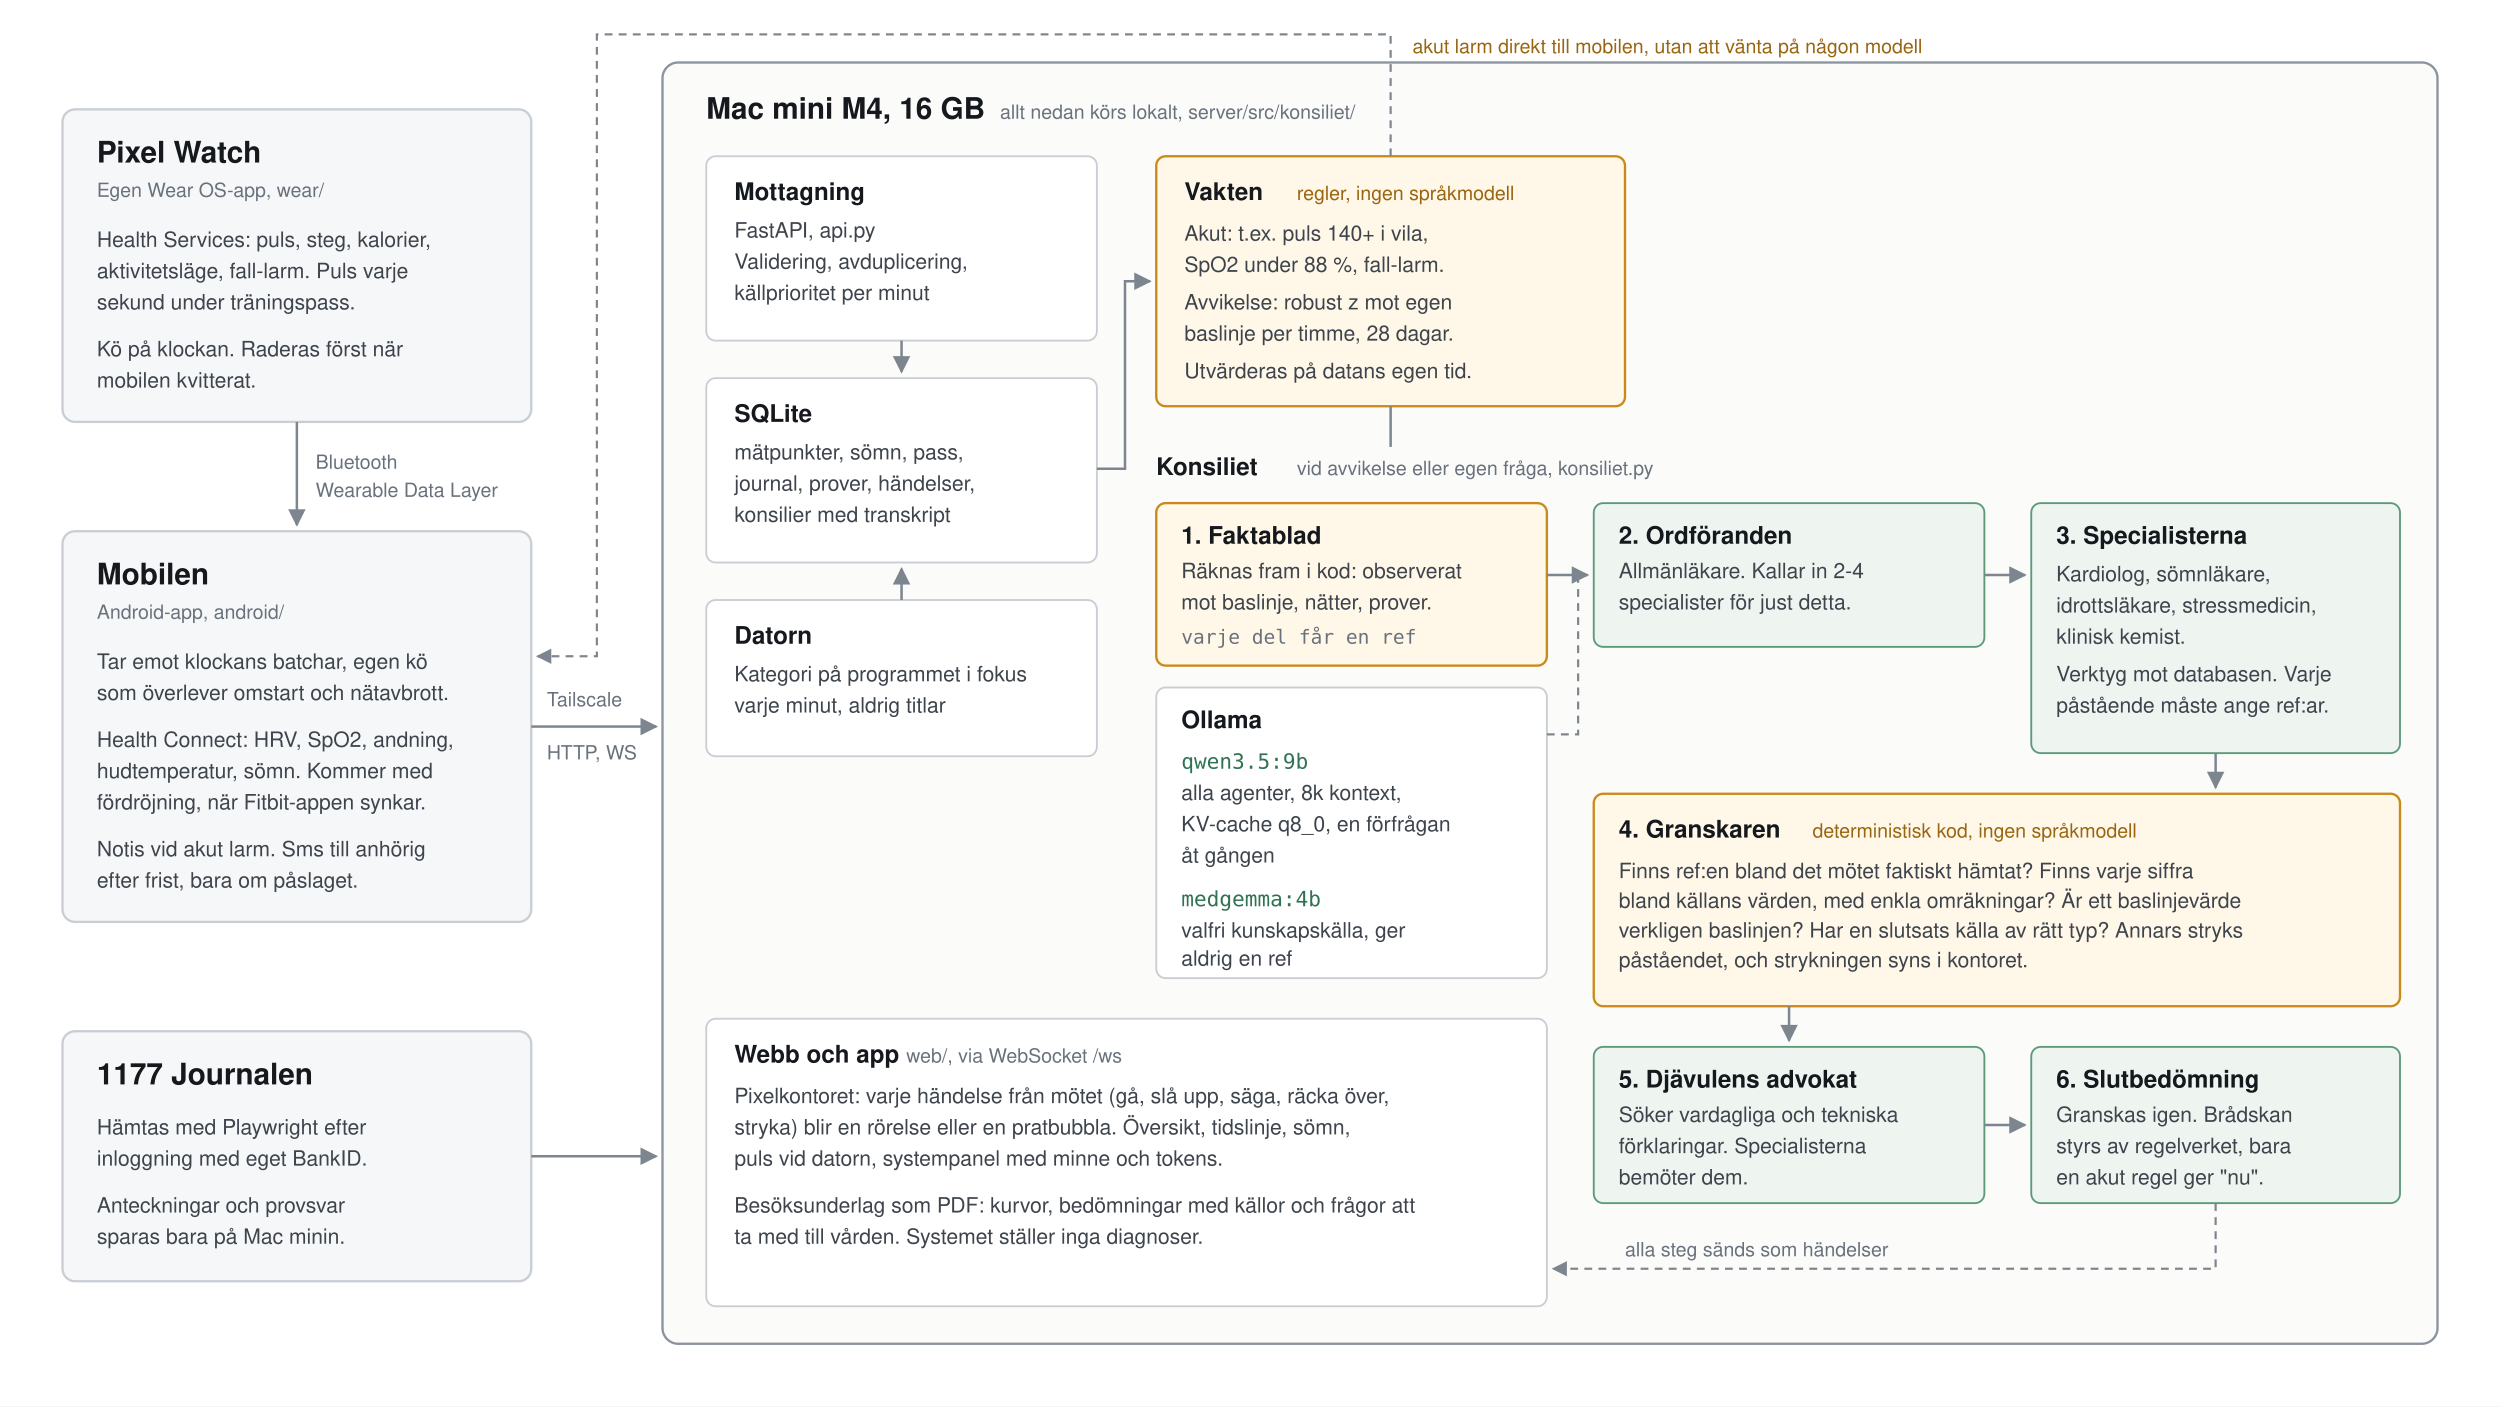
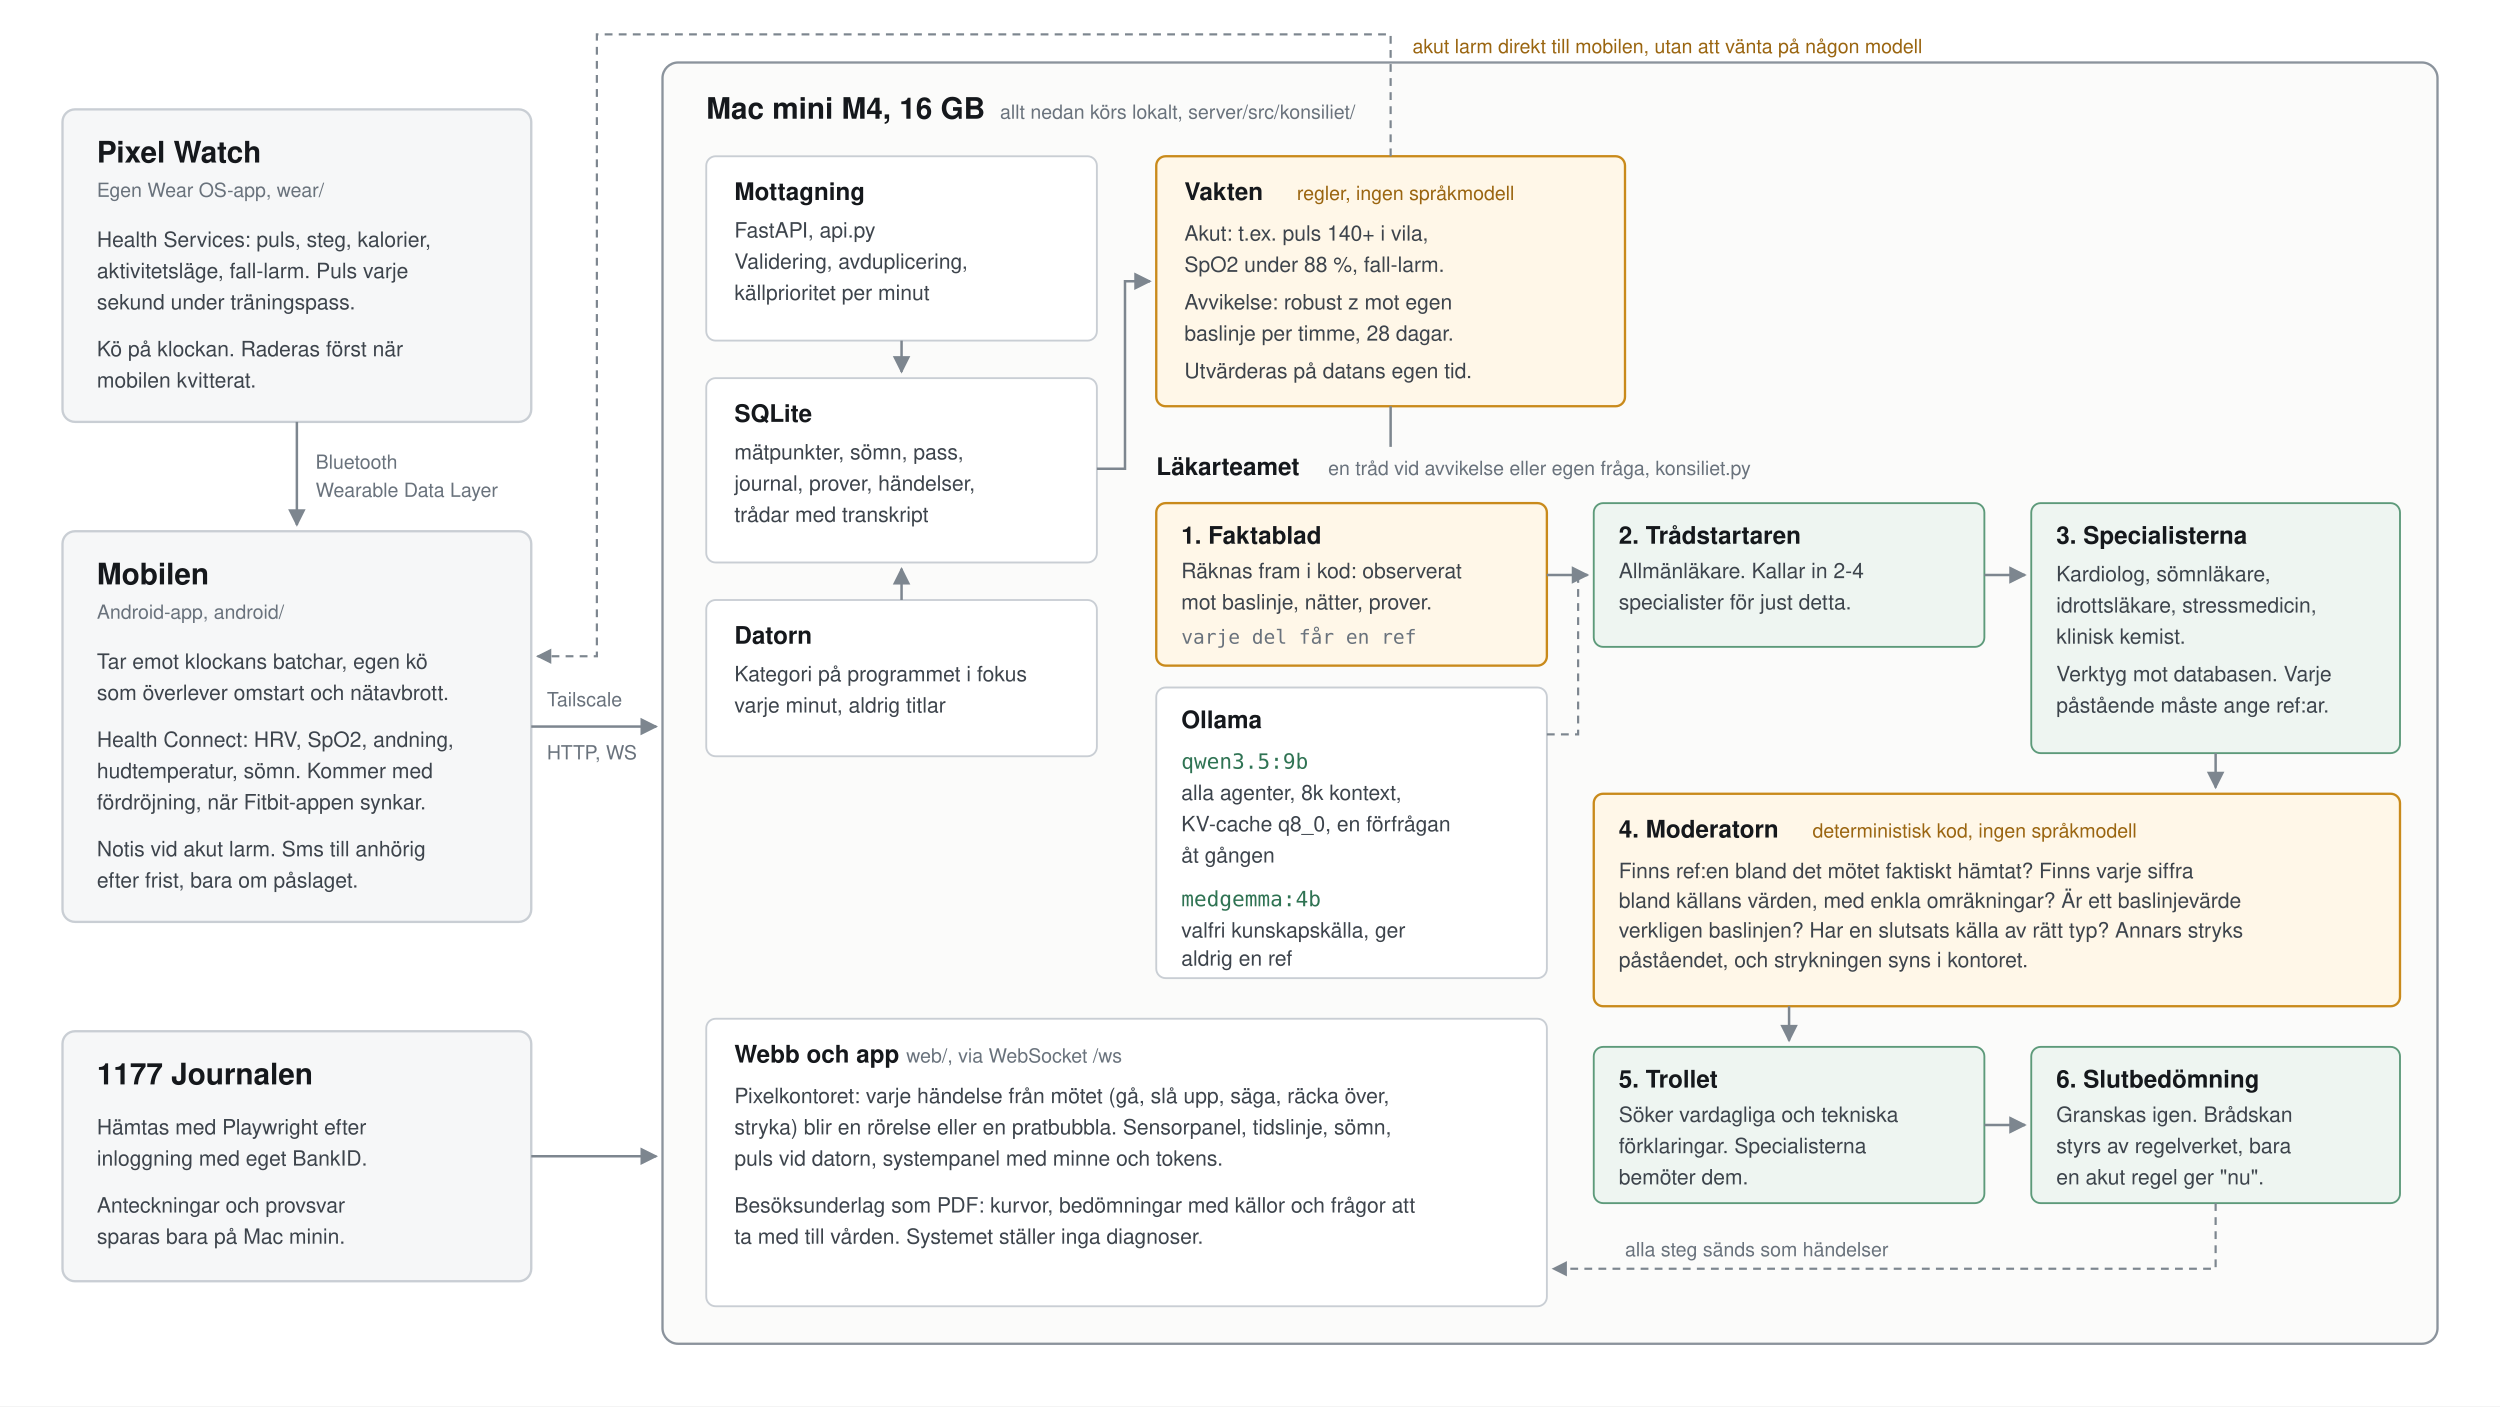
<svg xmlns="http://www.w3.org/2000/svg" viewBox="0 0 1600 900" width="1600" height="900" font-family="-apple-system, 'Segoe UI', 'IBM Plex Sans', Helvetica, Arial, sans-serif">
  <style>
    .bg { fill: #ffffff; }
    .box { fill: #f6f7f8; stroke: #c9ced4; stroke-width: 1.5; }
    .mac { fill: #fbfbfa; stroke: #8b939c; stroke-width: 1.5; }
    .step { fill: #ffffff; stroke: #c9ced4; stroke-width: 1.2; }
    .det { fill: #fff7e8; stroke: #c98a1b; stroke-width: 1.5; }
    .llm { fill: #eef5f1; stroke: #5d9a7a; stroke-width: 1.2; }
    .h { fill: #15181c; font-size: 19px; font-weight: 650; }
    .h2 { fill: #15181c; font-size: 15.5px; font-weight: 600; }
    .t { fill: #3d444c; font-size: 13.5px; }
    .s { fill: #69727c; font-size: 12.5px; }
    .m { font-family: ui-monospace, 'SF Mono', Menlo, 'IBM Plex Mono', monospace; }
    .amb { fill: #9a6510; }
    .grn { fill: #2f7353; }
    .line { stroke: #7d868f; stroke-width: 1.6; fill: none; }
    .dash { stroke: #7d868f; stroke-width: 1.4; fill: none; stroke-dasharray: 5 4; }
    .arrow { fill: #7d868f; }
    @media (prefers-color-scheme: dark) {
      .bg { fill: #0d1117; }
      .box { fill: #161b22; stroke: #3a424c; }
      .mac { fill: #11161d; stroke: #5b646e; }
      .step { fill: #1b2129; stroke: #3a424c; }
      .det { fill: #2a2110; stroke: #c9902a; }
      .llm { fill: #13241c; stroke: #4f8c6b; }
      .h, .h2 { fill: #e8eaed; }
      .t { fill: #c2c8cf; }
      .s { fill: #8f98a2; }
      .amb { fill: #e0a84a; }
      .grn { fill: #6cc497; }
      .line, .dash { stroke: #8f98a2; }
      .arrow { fill: #8f98a2; }
    }
  </style>
  <defs>
    <marker id="pil" viewBox="0 0 10 10" refX="9" refY="5" markerWidth="7" markerHeight="7" orient="auto-start-reverse">
      <path d="M0 0L10 5L0 10z" class="arrow" />
    </marker>
  </defs>
  <rect class="bg" width="1600" height="900" />
  <rect class="box" x="40" y="70" width="300" height="200" rx="8" />
  <text class="h" x="62" y="104">Pixel Watch</text>
  <text class="s" x="62" y="126">Egen Wear OS-app, wear/</text>
  <text class="t" x="62" y="158">Health Services: puls, steg, kalorier,</text>
  <text class="t" x="62" y="178">aktivitetsläge, fall-larm. Puls varje</text>
  <text class="t" x="62" y="198">sekund under träningspass.</text>
  <text class="t" x="62" y="228">Kö på klockan. Raderas först när</text>
  <text class="t" x="62" y="248">mobilen kvitterat.</text>
  <rect class="box" x="40" y="340" width="300" height="250" rx="8" />
  <text class="h" x="62" y="374">Mobilen</text>
  <text class="s" x="62" y="396">Android-app, android/</text>
  <text class="t" x="62" y="428">Tar emot klockans batchar, egen kö</text>
  <text class="t" x="62" y="448">som överlever omstart och nätavbrott.</text>
  <text class="t" x="62" y="478">Health Connect: HRV, SpO2, andning,</text>
  <text class="t" x="62" y="498">hudtemperatur, sömn. Kommer med</text>
  <text class="t" x="62" y="518">fördröjning, när Fitbit-appen synkar.</text>
  <text class="t" x="62" y="548">Notis vid akut larm. Sms till anhörig</text>
  <text class="t" x="62" y="568">efter frist, bara om påslaget.</text>
  <line class="line" x1="190" y1="270" x2="190" y2="336" marker-end="url(#pil)" />
  <text class="s" x="202" y="300">Bluetooth</text>
  <text class="s" x="202" y="318">Wearable Data Layer</text>
  <rect class="box" x="40" y="660" width="300" height="160" rx="8" />
  <text class="h" x="62" y="694">1177 Journalen</text>
  <text class="t" x="62" y="726">Hämtas med Playwright efter</text>
  <text class="t" x="62" y="746">inloggning med eget BankID.</text>
  <text class="t" x="62" y="776">Anteckningar och provsvar</text>
  <text class="t" x="62" y="796">sparas bara på Mac minin.</text>
  <path class="line" d="M340 465 H420" marker-end="url(#pil)" />
  <text class="s" x="350" y="452">Tailscale</text>
  <text class="s" x="350" y="486">HTTP, WS</text>
  <path class="line" d="M340 740 H420" marker-end="url(#pil)" />
  <rect class="mac" x="424" y="40" width="1136" height="820" rx="10" />
  <text class="h" x="452" y="76">Mac mini M4, 16 GB</text>
  <text class="s" x="640" y="76">allt nedan körs lokalt, server/src/konsiliet/</text>
  <rect class="step" x="452" y="100" width="250" height="118" rx="6" />
  <text class="h2" x="470" y="128">Mottagning</text>
  <text class="t" x="470" y="152">FastAPI, api.py</text>
  <text class="t" x="470" y="172">Validering, avduplicering,</text>
  <text class="t" x="470" y="192">källprioritet per minut</text>
  <rect class="step" x="452" y="242" width="250" height="118" rx="6" />
  <text class="h2" x="470" y="270">SQLite</text>
  <text class="t" x="470" y="294">mätpunkter, sömn, pass,</text>
  <text class="t" x="470" y="314">journal, prover, händelser,</text>
-   <text class="t" x="470" y="334">konsilier med transkript</text>
+   <text class="t" x="470" y="334">trådar med transkript</text>
  <line class="line" x1="577" y1="218" x2="577" y2="238" marker-end="url(#pil)" />
  <rect class="step" x="452" y="384" width="250" height="100" rx="6" />
  <text class="h2" x="470" y="412">Datorn</text>
  <text class="t" x="470" y="436">Kategori på programmet i fokus</text>
  <text class="t" x="470" y="456">varje minut, aldrig titlar</text>
  <line class="line" x1="577" y1="384" x2="577" y2="364" marker-end="url(#pil)" />
  <rect class="det" x="740" y="100" width="300" height="160" rx="6" />
  <text class="h2" x="758" y="128">Vakten</text>
  <text class="s amb" x="830" y="128">regler, ingen språkmodell</text>
  <text class="t" x="758" y="154">Akut: t.ex. puls 140+ i vila,</text>
  <text class="t" x="758" y="174">SpO2 under 88 %, fall-larm.</text>
  <text class="t" x="758" y="198">Avvikelse: robust z mot egen</text>
  <text class="t" x="758" y="218">baslinje per timme, 28 dagar.</text>
  <text class="t" x="758" y="242">Utvärderas på datans egen tid.</text>
  <path class="line" d="M702 300 H720 V180 H736" marker-end="url(#pil)" />
  <path class="dash" d="M890 100 V22 H382 V420 H344" marker-end="url(#pil)" />
  <text class="s amb" x="904" y="34">akut larm direkt till mobilen, utan att vänta på någon modell</text>
-   <text class="h2" x="740" y="304">Konsiliet</text>
-   <text class="s" x="830" y="304">vid avvikelse eller egen fråga, konsiliet.py</text>
+   <text class="h2" x="740" y="304">Läkarteamet</text>
+   <text class="s" x="850" y="304">en tråd vid avvikelse eller egen fråga, konsiliet.py</text>
  <path class="line" d="M890 260 V286" />
  <rect class="det" x="740" y="322" width="250" height="104" rx="6" />
  <text class="h2" x="756" y="348">1. Faktablad</text>
  <text class="t" x="756" y="370">Räknas fram i kod: observerat</text>
  <text class="t" x="756" y="390">mot baslinje, nätter, prover.</text>
  <text class="s m" x="756" y="412">varje del får en ref</text>
  <rect class="llm" x="1020" y="322" width="250" height="92" rx="6" />
-   <text class="h2" x="1036" y="348">2. Ordföranden</text>
+   <text class="h2" x="1036" y="348">2. Trådstartaren</text>
  <text class="t" x="1036" y="370">Allmänläkare. Kallar in 2-4</text>
  <text class="t" x="1036" y="390">specialister för just detta.</text>
  <path class="line" d="M990 368 H1016" marker-end="url(#pil)" />
  <rect class="llm" x="1300" y="322" width="236" height="160" rx="6" />
  <text class="h2" x="1316" y="348">3. Specialisterna</text>
  <text class="t" x="1316" y="372">Kardiolog, sömnläkare,</text>
  <text class="t" x="1316" y="392">idrottsläkare, stressmedicin,</text>
  <text class="t" x="1316" y="412">klinisk kemist.</text>
  <text class="t" x="1316" y="436">Verktyg mot databasen. Varje</text>
  <text class="t" x="1316" y="456">påstående måste ange ref:ar.</text>
  <path class="line" d="M1270 368 H1296" marker-end="url(#pil)" />
  <rect class="det" x="1020" y="508" width="516" height="136" rx="6" />
-   <text class="h2" x="1036" y="536">4. Granskaren</text>
+   <text class="h2" x="1036" y="536">4. Moderatorn</text>
  <text class="s amb" x="1160" y="536">deterministisk kod, ingen språkmodell</text>
  <text class="t" x="1036" y="562">Finns ref:en bland det mötet faktiskt hämtat? Finns varje siffra</text>
  <text class="t" x="1036" y="581">bland källans värden, med enkla omräkningar? Är ett baslinjevärde</text>
  <text class="t" x="1036" y="600">verkligen baslinjen? Har en slutsats källa av rätt typ? Annars stryks</text>
  <text class="t" x="1036" y="619">påståendet, och strykningen syns i kontoret.</text>
  <path class="line" d="M1418 482 V504" marker-end="url(#pil)" />
  <rect class="llm" x="1020" y="670" width="250" height="100" rx="6" />
-   <text class="h2" x="1036" y="696">5. Djävulens advokat</text>
+   <text class="h2" x="1036" y="696">5. Trollet</text>
  <text class="t" x="1036" y="718">Söker vardagliga och tekniska</text>
  <text class="t" x="1036" y="738">förklaringar. Specialisterna</text>
  <text class="t" x="1036" y="758">bemöter dem.</text>
  <path class="line" d="M1145 644 V666" marker-end="url(#pil)" />
  <rect class="llm" x="1300" y="670" width="236" height="100" rx="6" />
  <text class="h2" x="1316" y="696">6. Slutbedömning</text>
  <text class="t" x="1316" y="718">Granskas igen. Brådskan</text>
  <text class="t" x="1316" y="738">styrs av regelverket, bara</text>
  <text class="t" x="1316" y="758">en akut regel ger "nu".</text>
  <path class="line" d="M1270 720 H1296" marker-end="url(#pil)" />
  <rect class="step" x="740" y="440" width="250" height="186" rx="6" />
  <text class="h2" x="756" y="466">Ollama</text>
  <text class="t m grn" x="756" y="492">qwen3.5:9b</text>
  <text class="t" x="756" y="512">alla agenter, 8k kontext,</text>
  <text class="t" x="756" y="532">KV-cache q8_0, en förfrågan</text>
  <text class="t" x="756" y="552">åt gången</text>
  <text class="t m grn" x="756" y="580">medgemma:4b</text>
  <text class="t" x="756" y="600">valfri kunskapskälla, ger</text>
  <text class="t" x="756" y="618">aldrig en ref</text>
  <path class="dash" d="M990 470 H1010 V368" />
  <rect class="step" x="452" y="652" width="538" height="184" rx="6" />
  <text class="h2" x="470" y="680">Webb och app</text>
  <text class="s" x="580" y="680">web/, via WebSocket /ws</text>
  <text class="t" x="470" y="706">Pixelkontoret: varje händelse från mötet (gå, slå upp, säga, räcka över,</text>
-   <text class="t" x="470" y="726">stryka) blir en rörelse eller en pratbubbla. Översikt, tidslinje, sömn,</text>
+   <text class="t" x="470" y="726">stryka) blir en rörelse eller en pratbubbla. Sensorpanel, tidslinje, sömn,</text>
  <text class="t" x="470" y="746">puls vid datorn, systempanel med minne och tokens.</text>
  <text class="t" x="470" y="776">Besöksunderlag som PDF: kurvor, bedömningar med källor och frågor att</text>
  <text class="t" x="470" y="796">ta med till vården. Systemet ställer inga diagnoser.</text>
  <path class="dash" d="M1418 770 V812 H994" marker-end="url(#pil)" />
  <text class="s" x="1040" y="804">alla steg sänds som händelser</text>
</svg>
